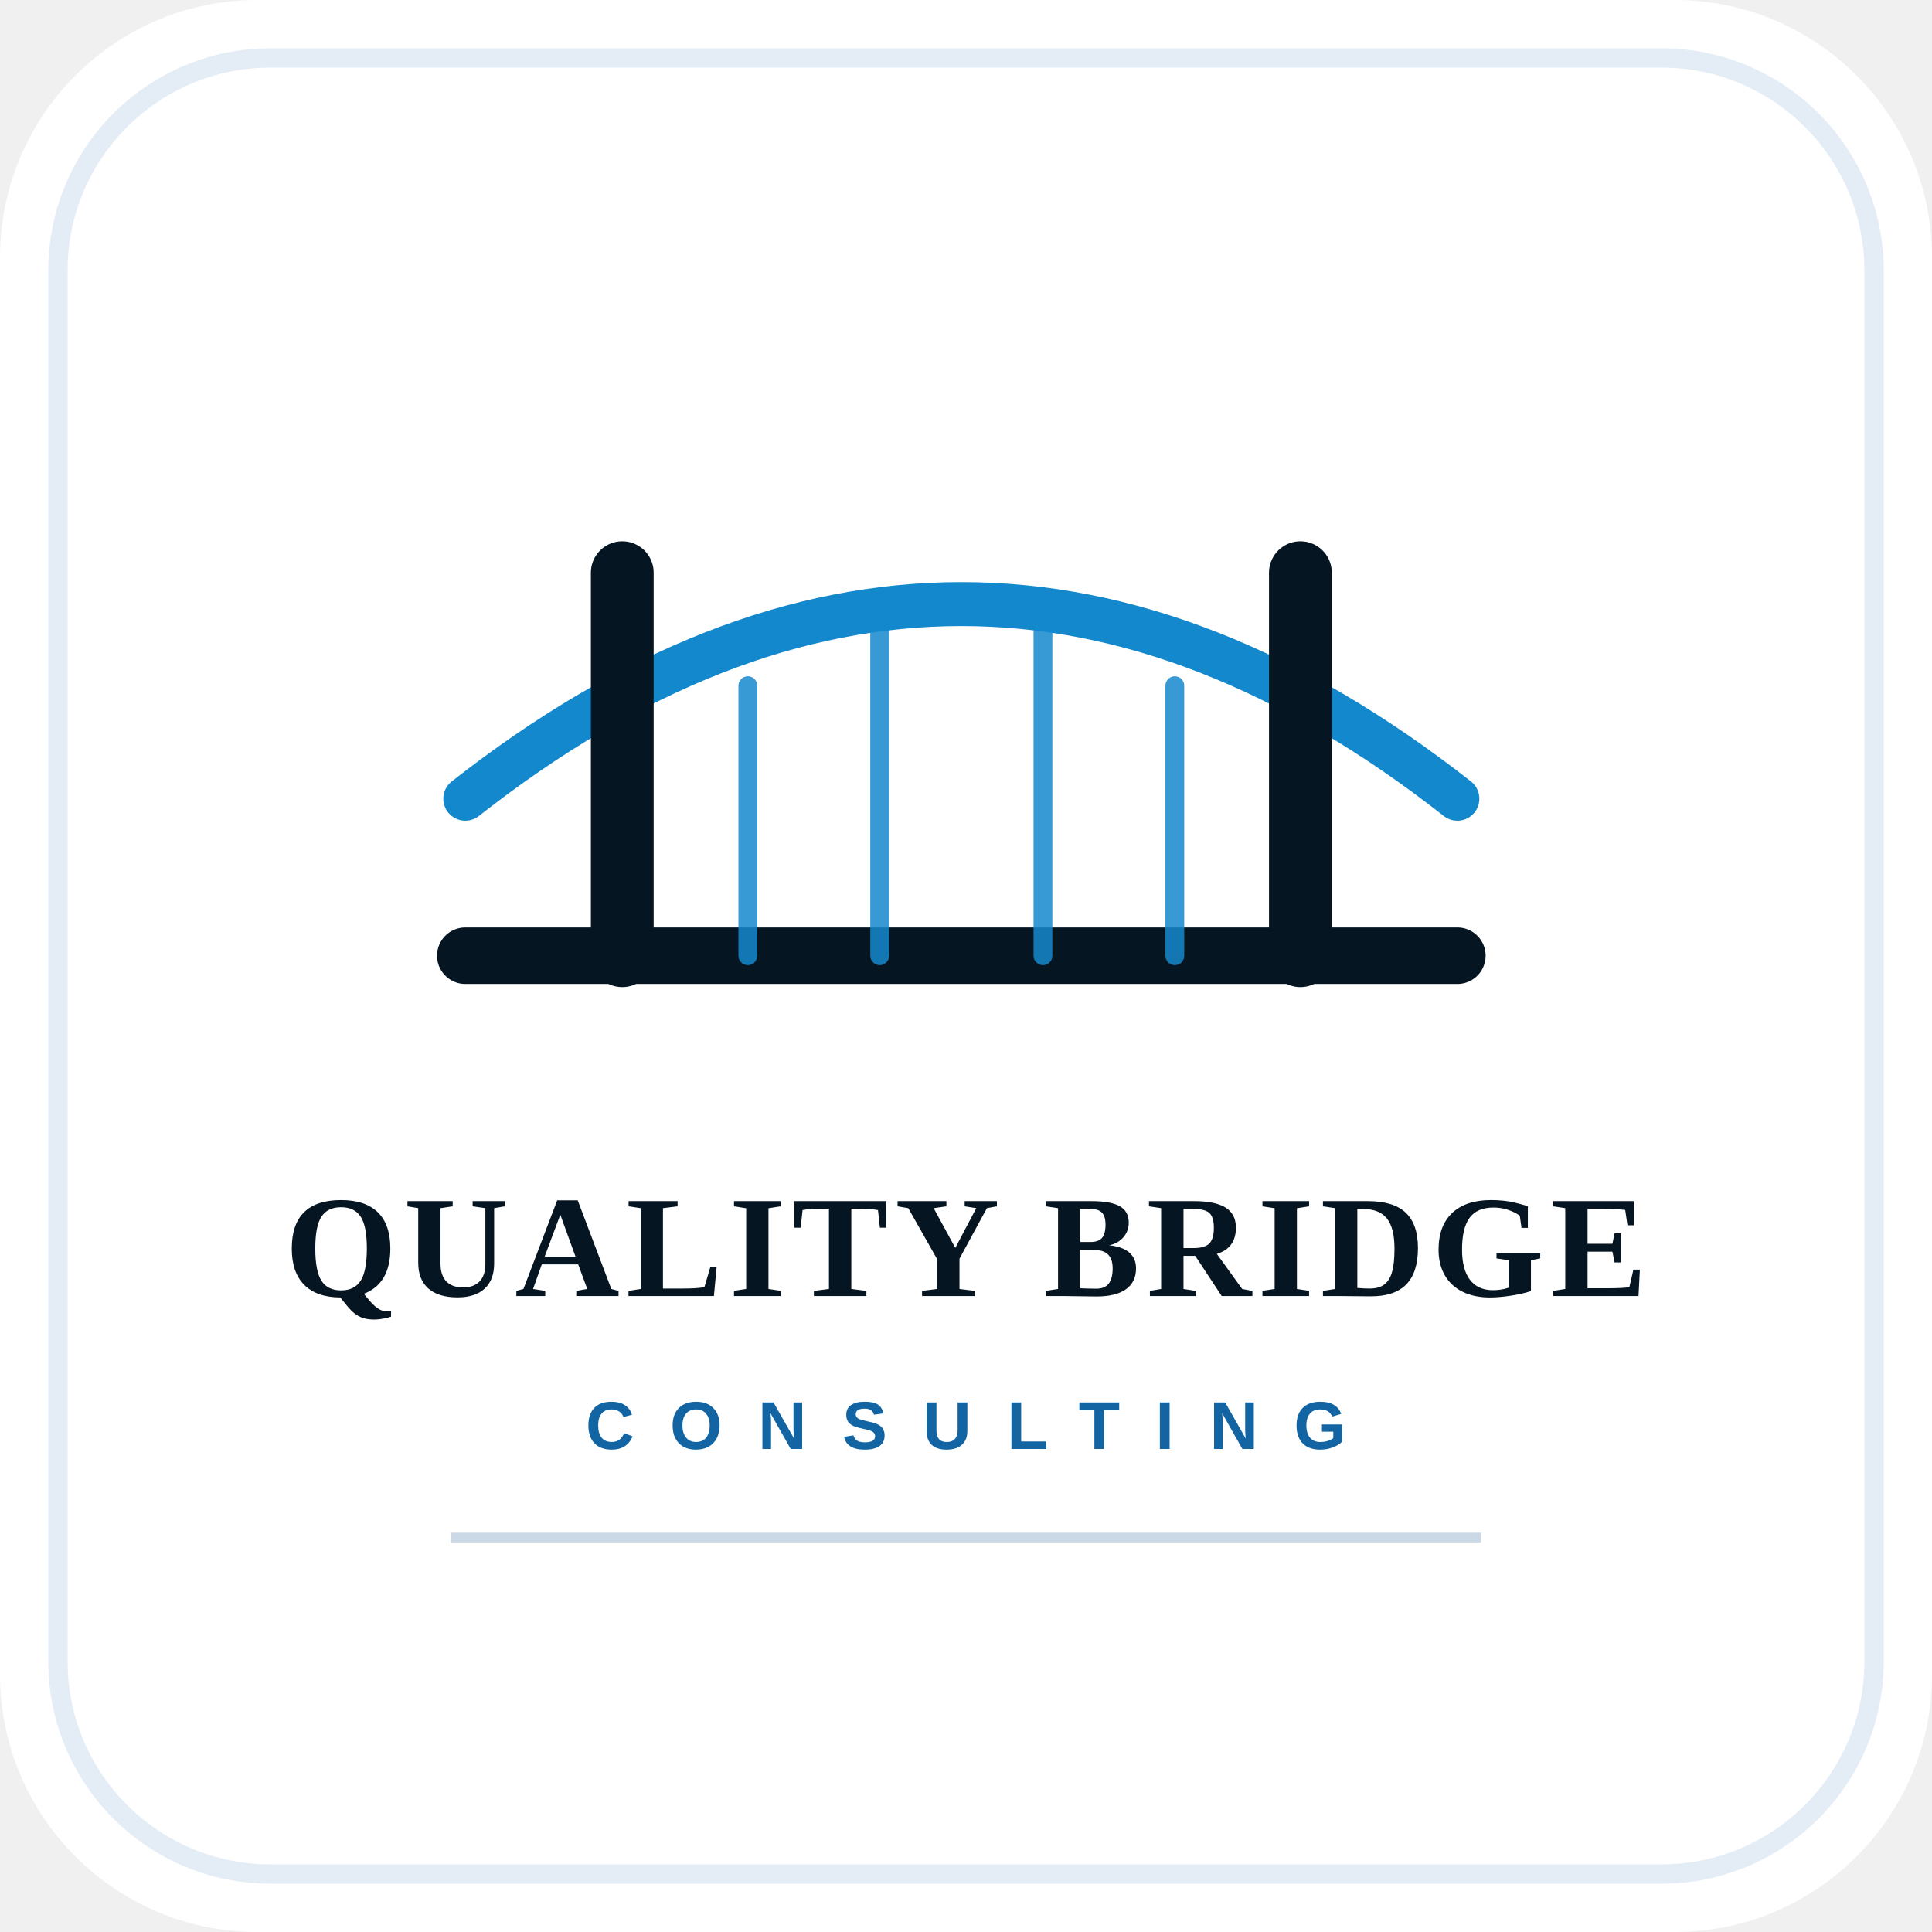
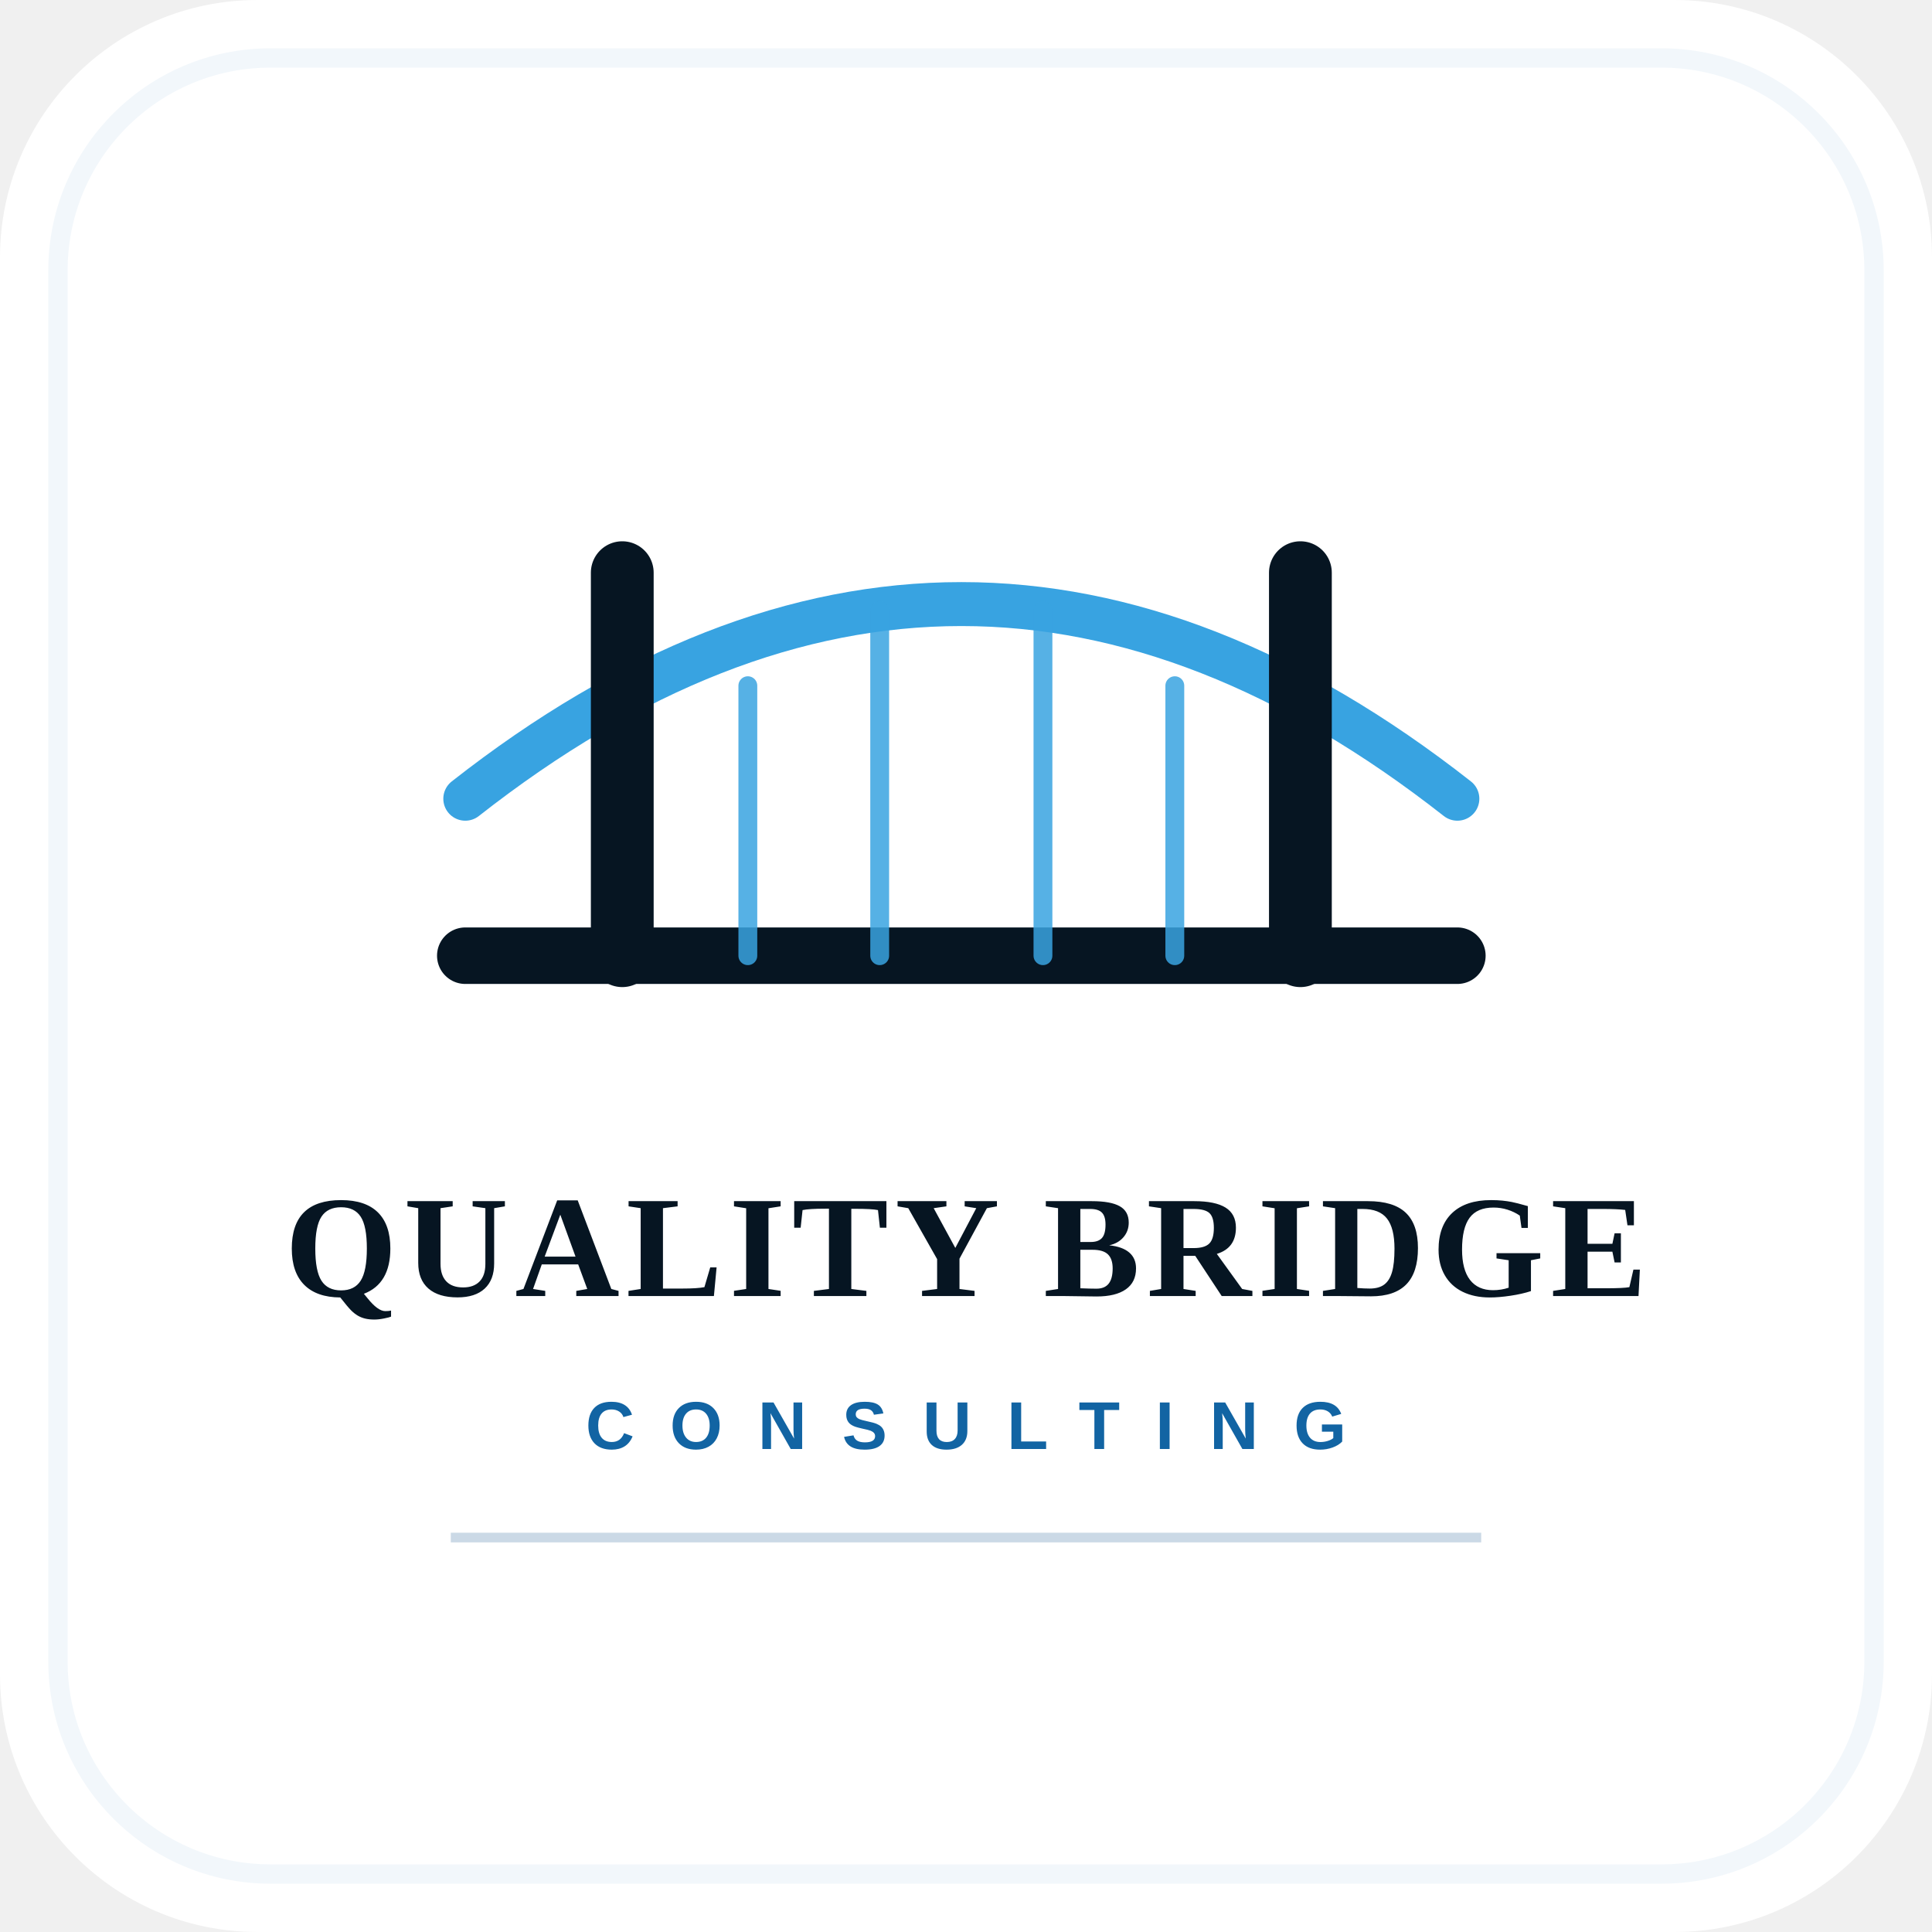
<svg xmlns="http://www.w3.org/2000/svg" viewBox="0 0 1200 1200" role="img" aria-labelledby="title desc">
-   <rect width="1200" height="1200" rx="160" fill="#ffffff" />
-   <rect x="36" y="36" width="1128" height="1128" rx="132" fill="none" stroke="#e4edf5" stroke-width="12" />
+   <rect width="1200" height="1200" rx="160" fill="#FFFFFF" />
+   <rect x="36" y="36" width="1128" height="1128" rx="132" fill="none" stroke="#F2F7FB" stroke-width="12" />
  <g transform="translate(250 188) scale(3.9)" fill="none" stroke-linecap="round" stroke-linejoin="round">
-     <path d="M10 79 Q89 17 168 79" stroke="#1488cc" stroke-width="7" />
+     <path d="M10 79 Q89 17 168 79" stroke="#38A3E1" stroke-width="7" />
    <path d="M10 104 H168" stroke="#061522" stroke-width="9" />
    <path d="M35 104 V43 M143 104 V43" stroke="#061522" stroke-width="10" />
-     <path d="M55 104 V61 M76 104 V49 M102 104 V49 M123 104 V61" stroke="#1488cc" stroke-width="3" opacity=".85" />
+     <path d="M55 104 V61 M76 104 V49 M102 104 V49 M123 104 V61" stroke="#38A3E1" stroke-width="3" opacity=".85" />
  </g>
  <text x="600" y="805" text-anchor="middle" fill="#061522" font-family="Georgia, 'Times New Roman', serif" font-size="90" font-weight="700" letter-spacing="4">QUALITY BRIDGE</text>
-   <text x="600" y="900" text-anchor="middle" fill="#1264a3" font-family="Arial, Helvetica, sans-serif" font-size="42" font-weight="700" letter-spacing="22">CONSULTING</text>
-   <path d="M280 955 H920" stroke="#cbd9e6" stroke-width="6" />
+   <text x="600" y="900" text-anchor="middle" fill="#1264A3" font-family="Arial, Helvetica, sans-serif" font-size="42" font-weight="700" letter-spacing="22">CONSULTING</text>
+   <path d="M280 955 H920" stroke="#CBD9E6" stroke-width="6" />
</svg>
